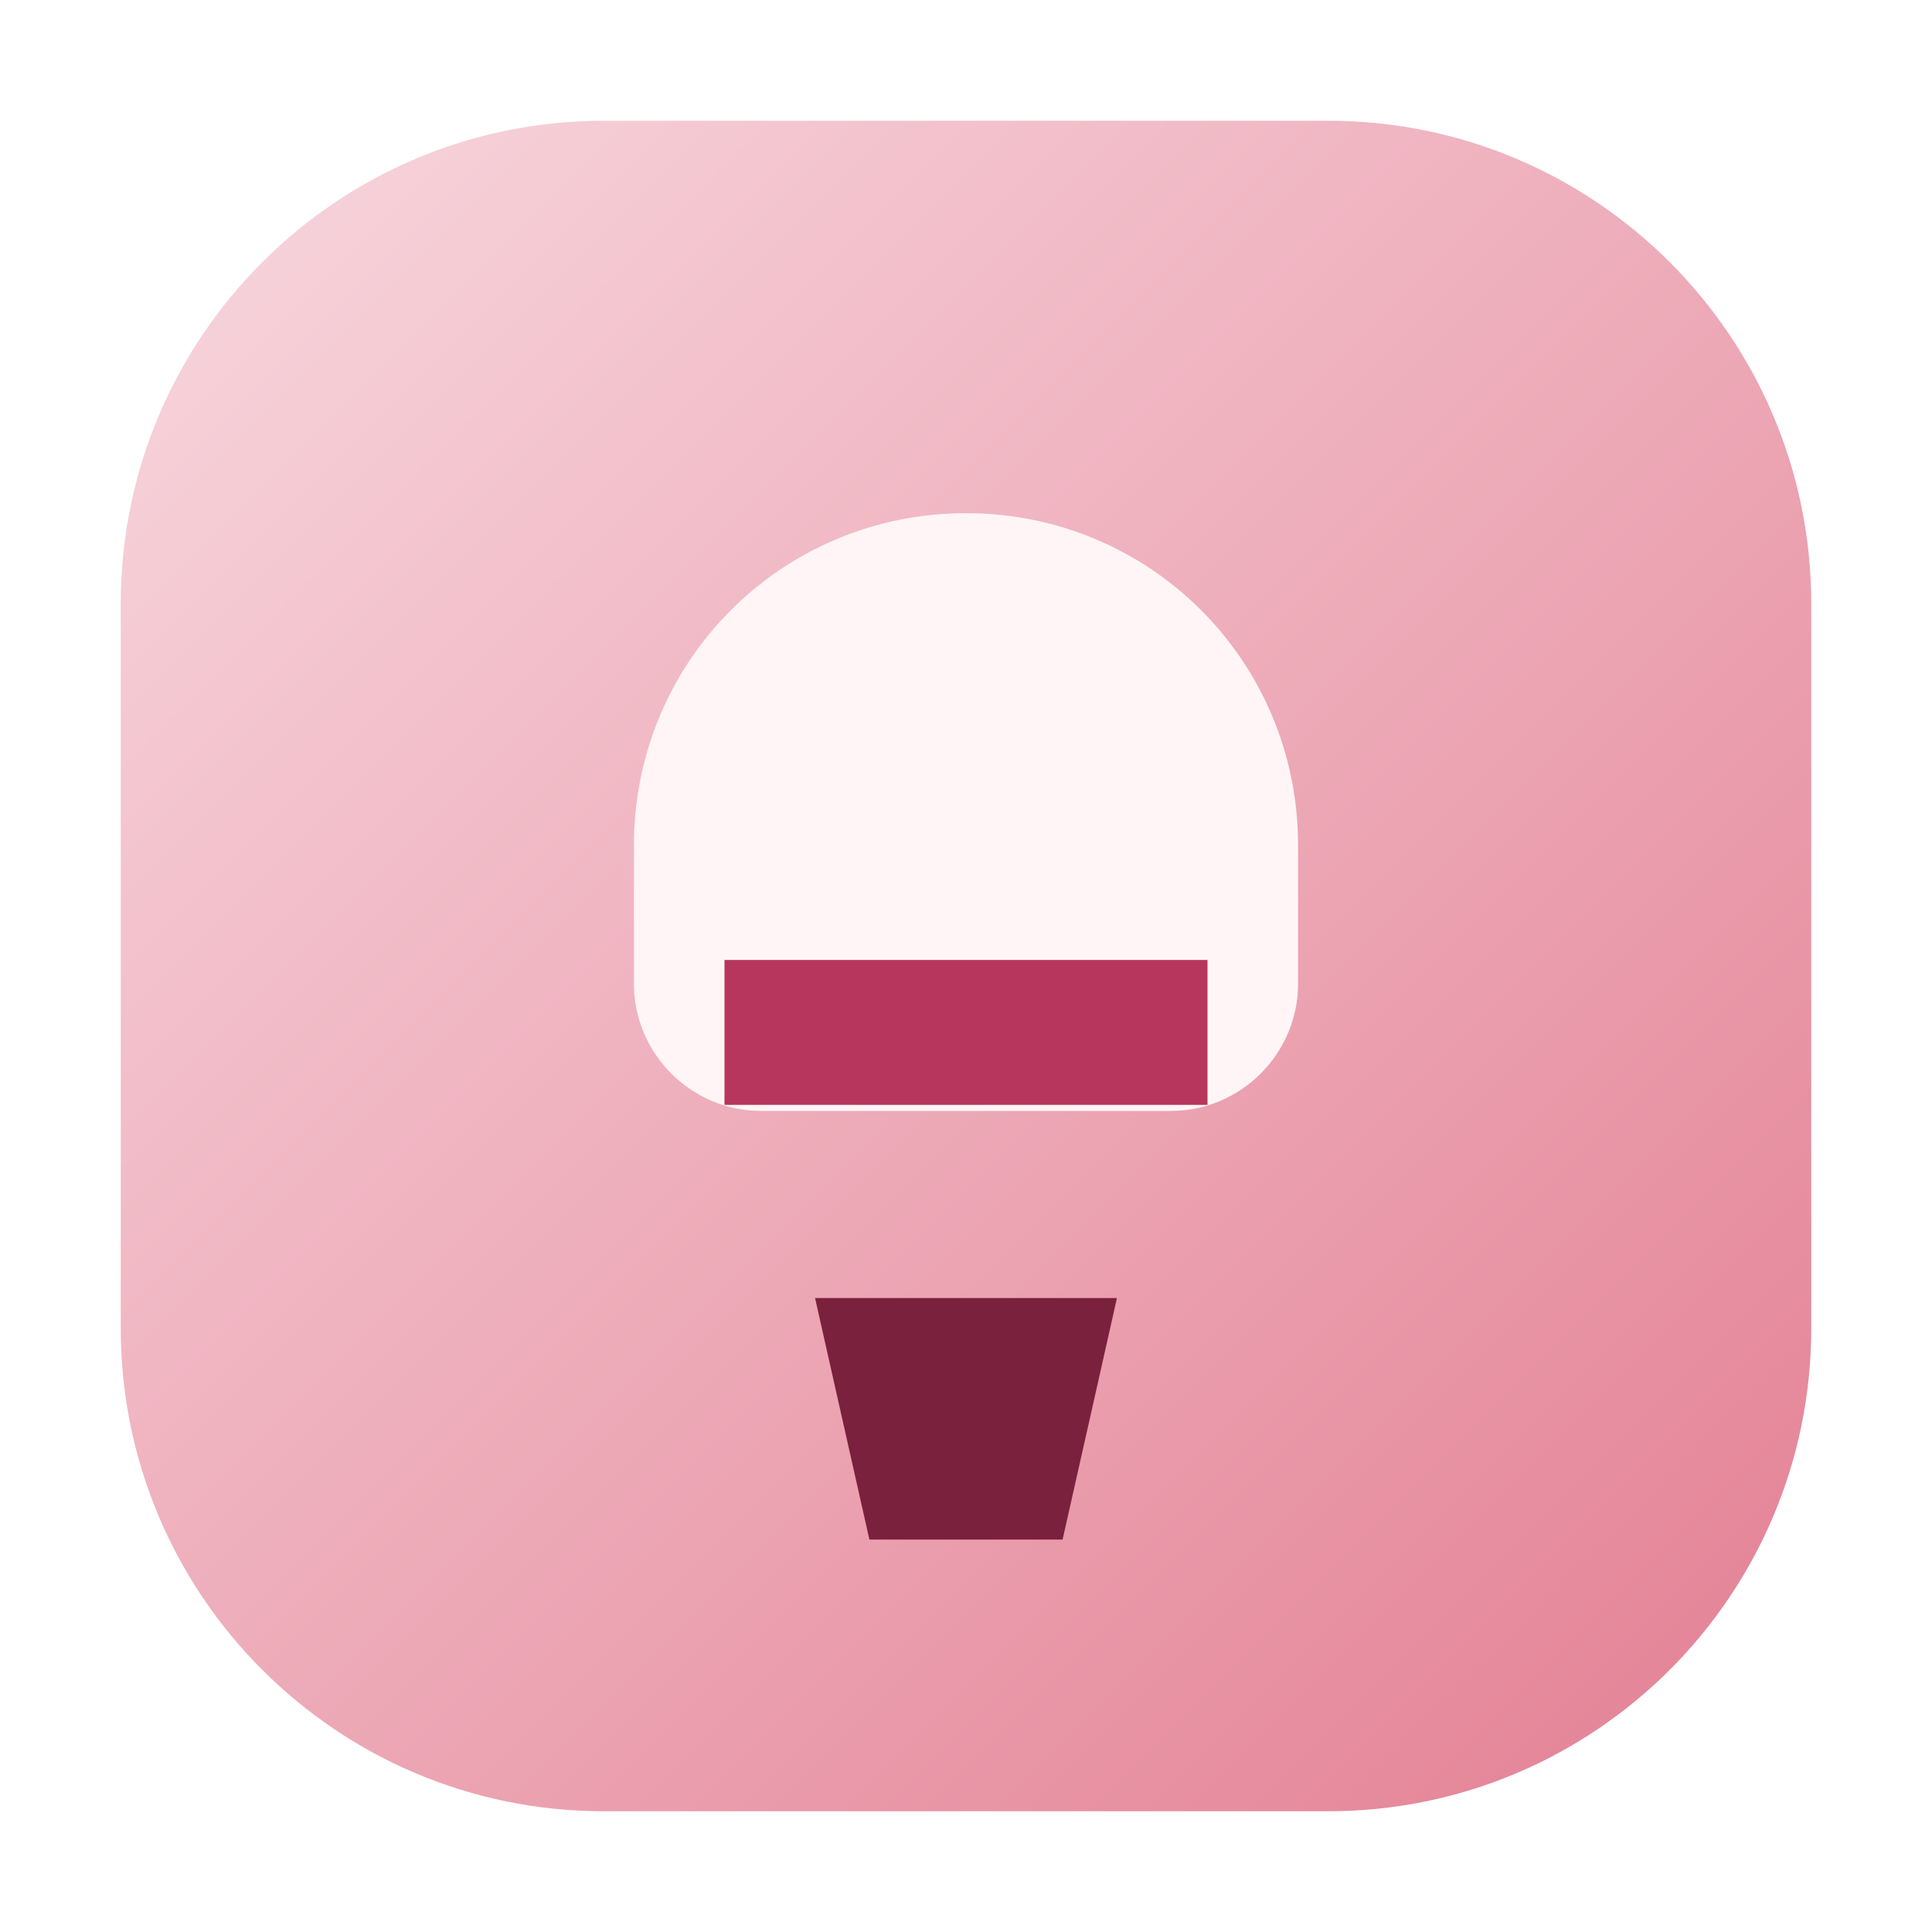
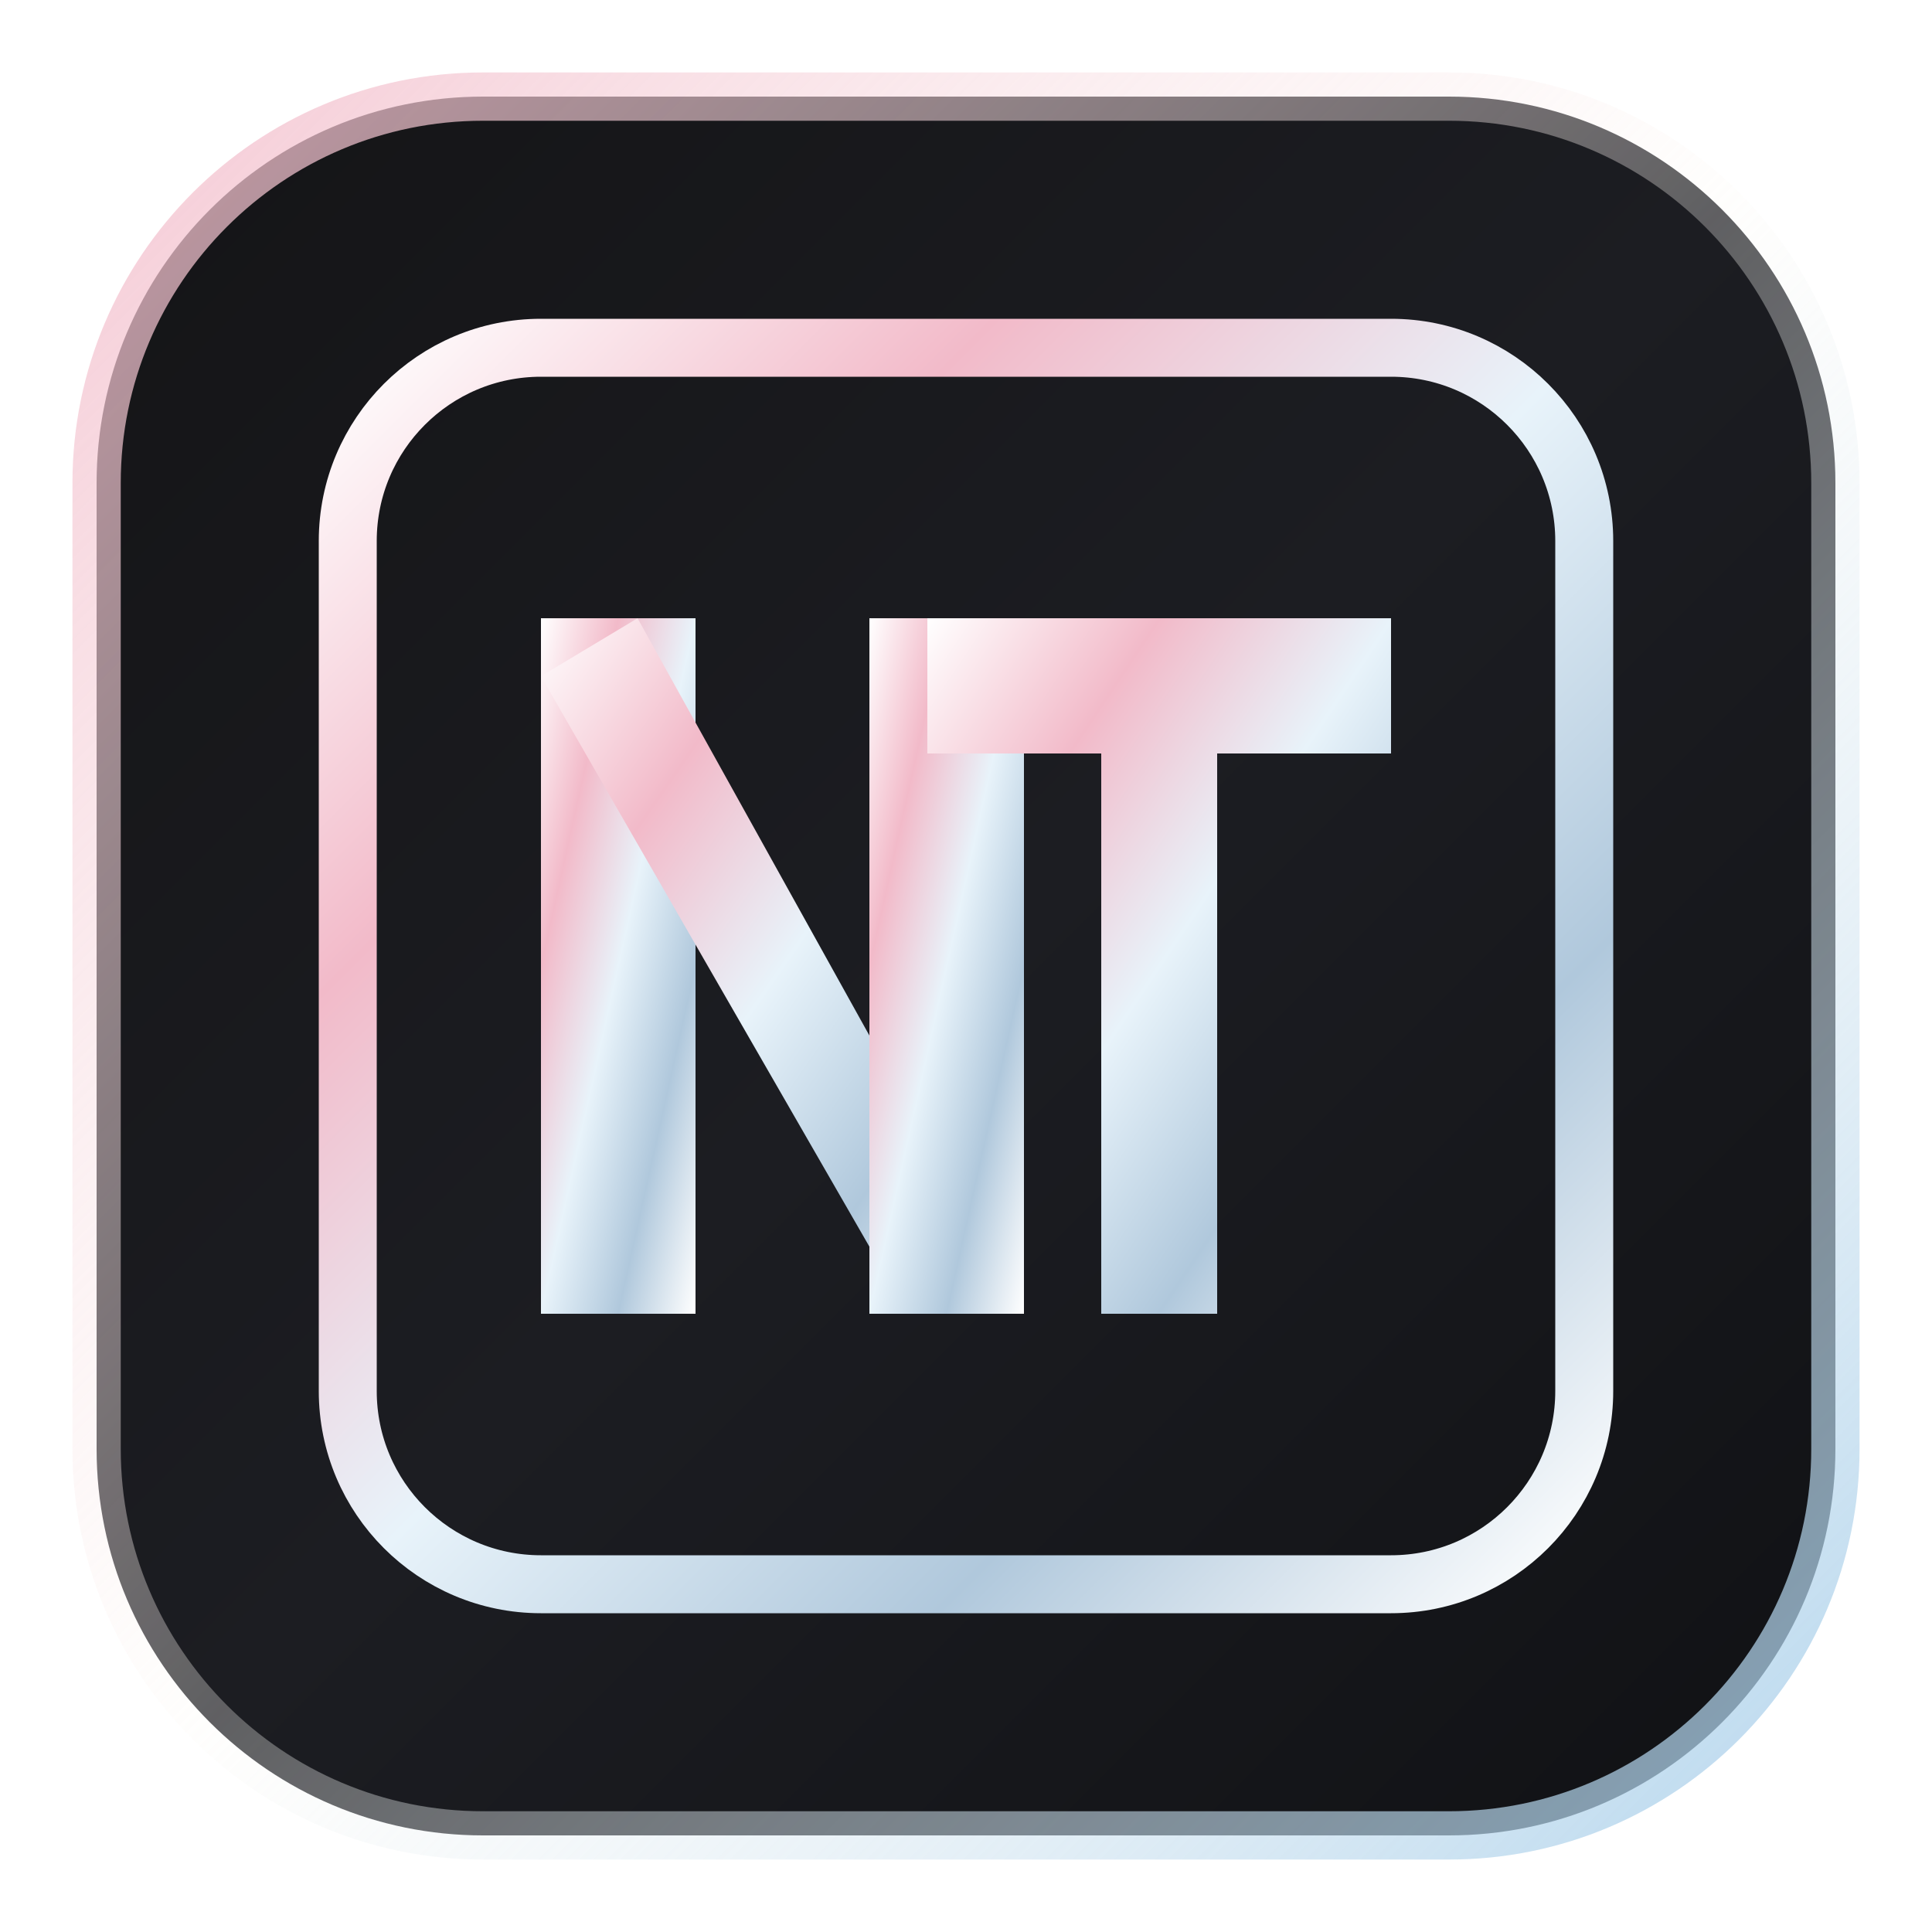
- <svg xmlns="http://www.w3.org/2000/svg" viewBox="0 0 64 64" role="img" aria-label="Beauty salon icon">
+ <svg xmlns="http://www.w3.org/2000/svg" viewBox="0 0 100 100" role="img" aria-label="Nesrin Tantawy - Karisma">
  <defs>
-     <linearGradient id="g" x1="0" y1="0" x2="1" y2="1">
-       <stop offset="0%" stop-color="#f8d8df" />
-       <stop offset="100%" stop-color="#e37f93" />
+     <linearGradient id="bg" x1="0" y1="0" x2="1" y2="1">
+       <stop offset="0%" stop-color="#141416" />
+       <stop offset="50%" stop-color="#1c1d22" />
+       <stop offset="100%" stop-color="#101114" />
+     </linearGradient>
+     <linearGradient id="chrome" x1="0%" y1="0%" x2="100%" y2="100%">
+       <stop offset="0%" stop-color="#FFFFFF" />
+       <stop offset="25%" stop-color="#F2BAC9" />
+       <stop offset="50%" stop-color="#E8F3FA" />
+       <stop offset="75%" stop-color="#B0C8DC" />
+       <stop offset="100%" stop-color="#FFFFFF" />
+     </linearGradient>
+     <linearGradient id="borderGrad" x1="0%" y1="0%" x2="100%" y2="100%">
+       <stop offset="0%" stop-color="#F2BAC9" stop-opacity="0.8" />
+       <stop offset="50%" stop-color="#FDFBF7" stop-opacity="0.3" />
+       <stop offset="100%" stop-color="#A3CCE9" stop-opacity="0.8" />
    </linearGradient>
  </defs>
-   <rect x="4" y="4" width="56" height="56" rx="16" fill="url(#g)" />
-   <path d="M32 17c-6.1 0-11 4.9-11 11v4.6c0 2.3 1.9 4.2 4.2 4.2h13.6c2.3 0 4.2-1.9 4.2-4.2V28c0-6.1-4.9-11-11-11z" fill="#fff5f7" />
-   <path d="M24 31.8h16v4.8H24z" fill="#b6365d" />
-   <path d="M27 43h10l-1.8 8H28.8z" fill="#7a213d" />
+   <rect x="5" y="5" width="90" height="90" rx="20" fill="url(#bg)" stroke="url(#borderGrad)" stroke-width="2.5" />
+   <rect x="18" y="18" width="64" height="64" rx="10" fill="none" stroke="url(#chrome)" stroke-width="3" />
+   <g fill="url(#chrome)">
+     <path d="M 28 32 L 36 32 L 36 68 L 28 68 Z" />
+     <path d="M 33 32 L 53 68 L 47 68 L 28 35 Z" />
+     <path d="M 45 32 L 53 32 L 53 68 L 45 68 Z" />
+     <path d="M 48 32 L 72 32 L 72 39 L 63 39 L 63 68 L 57 68 L 57 39 L 48 39 Z" />
+   </g>
</svg>
